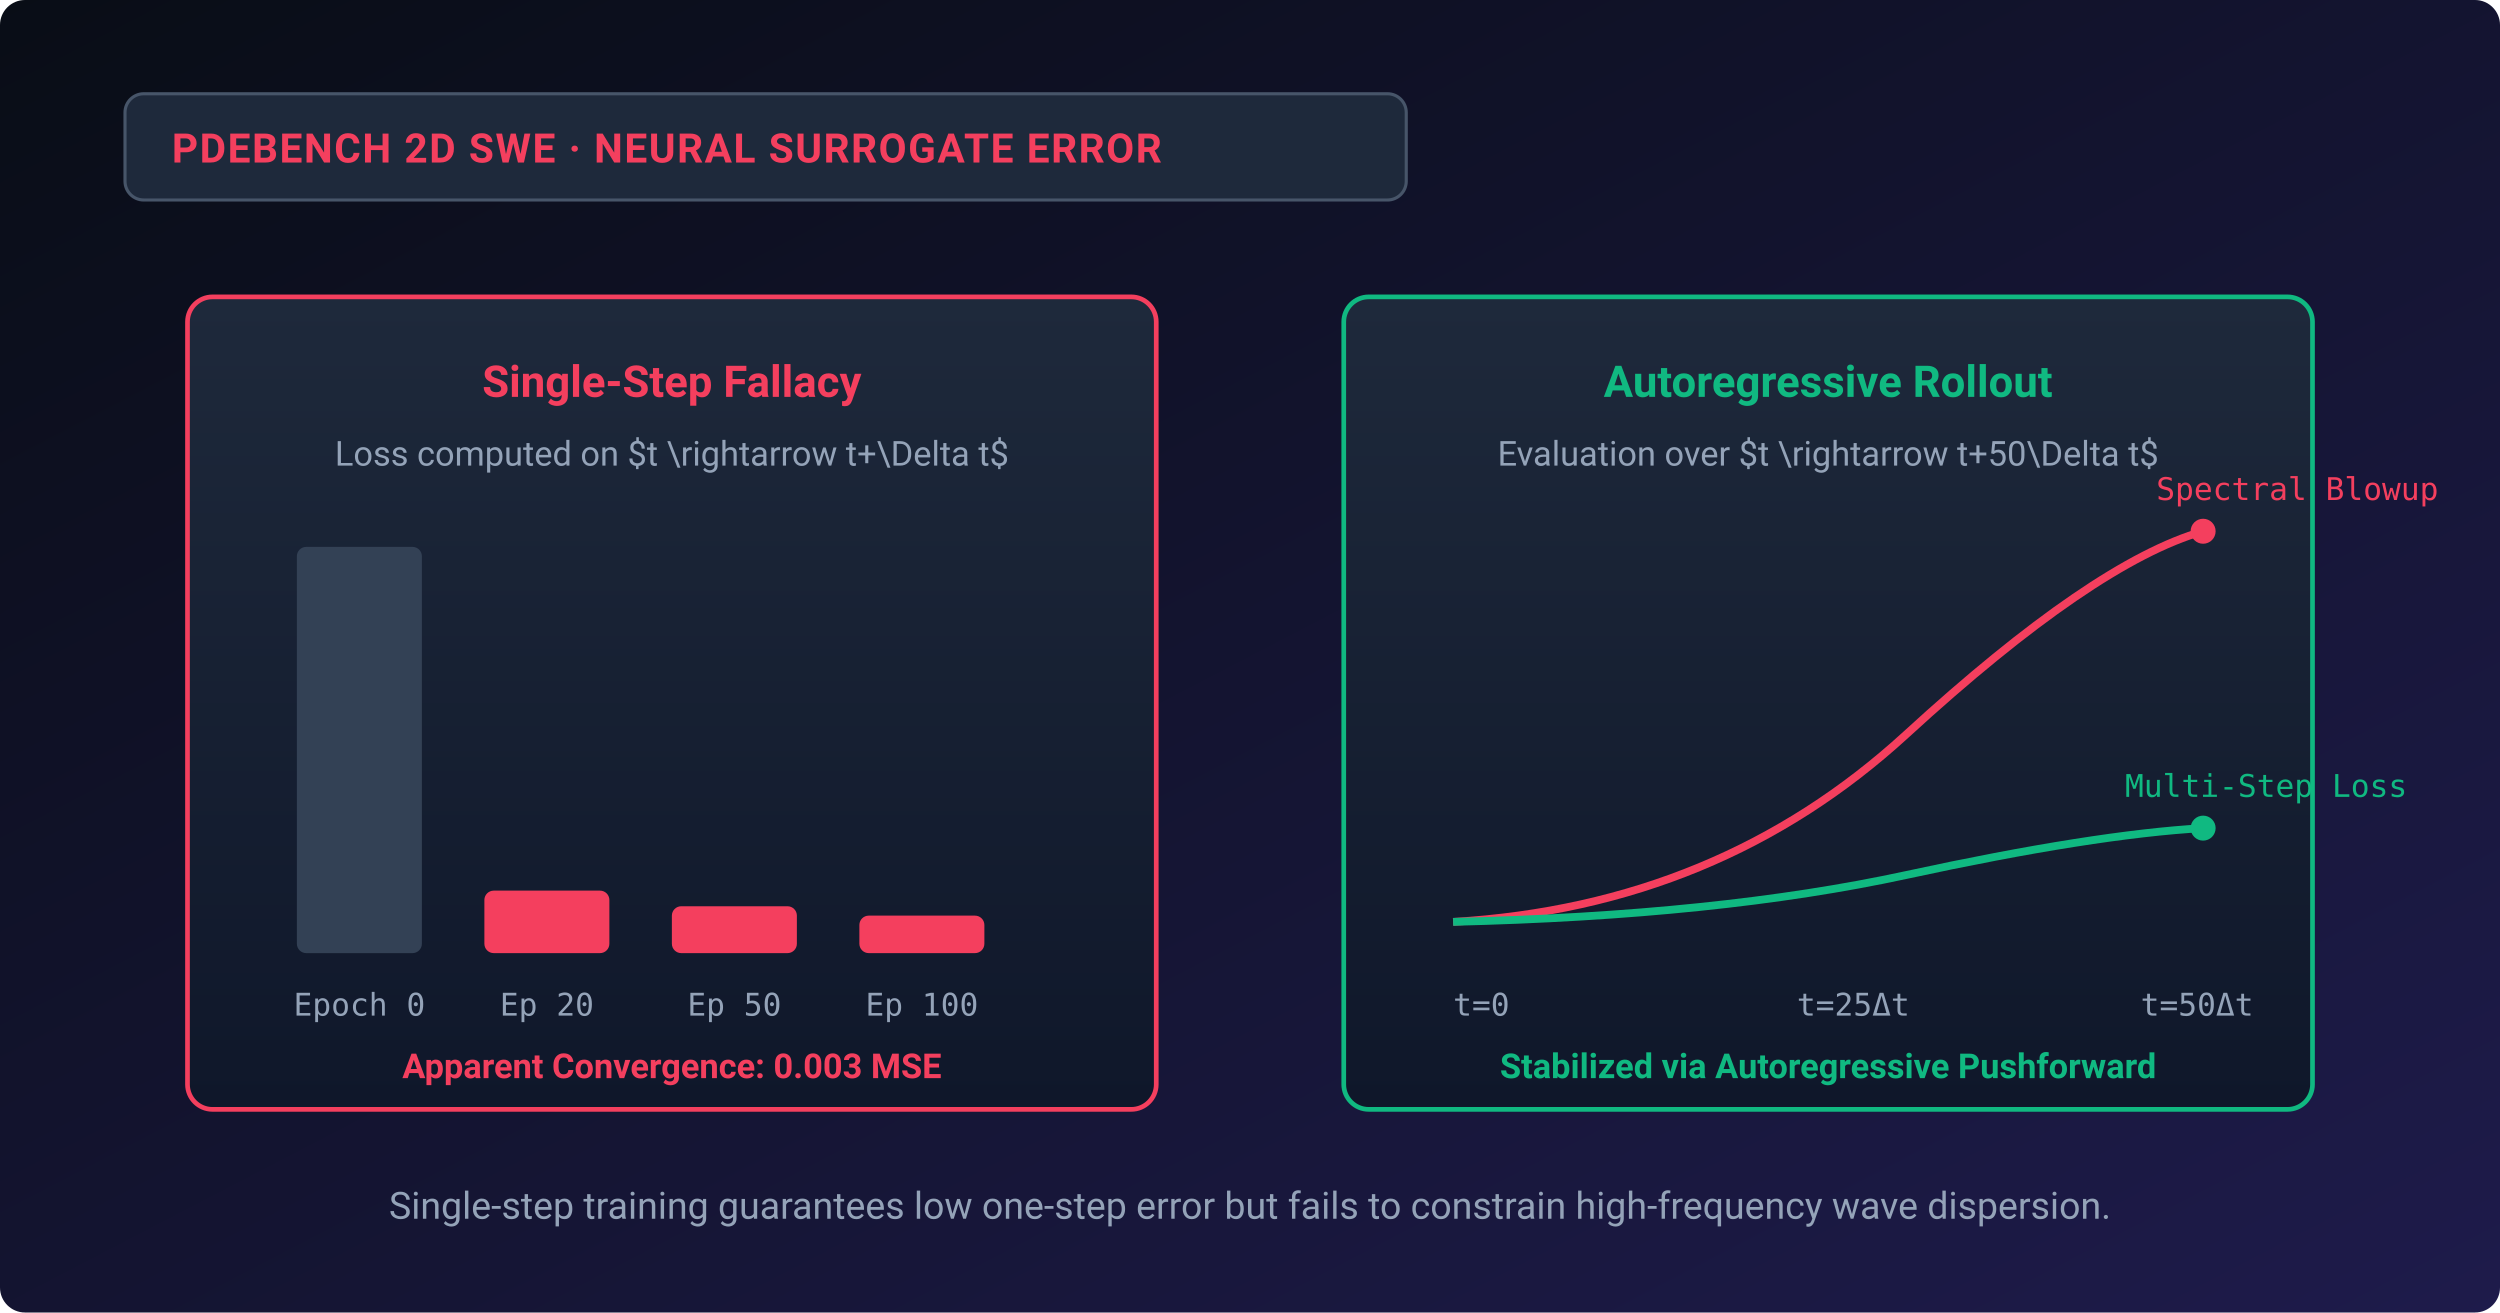
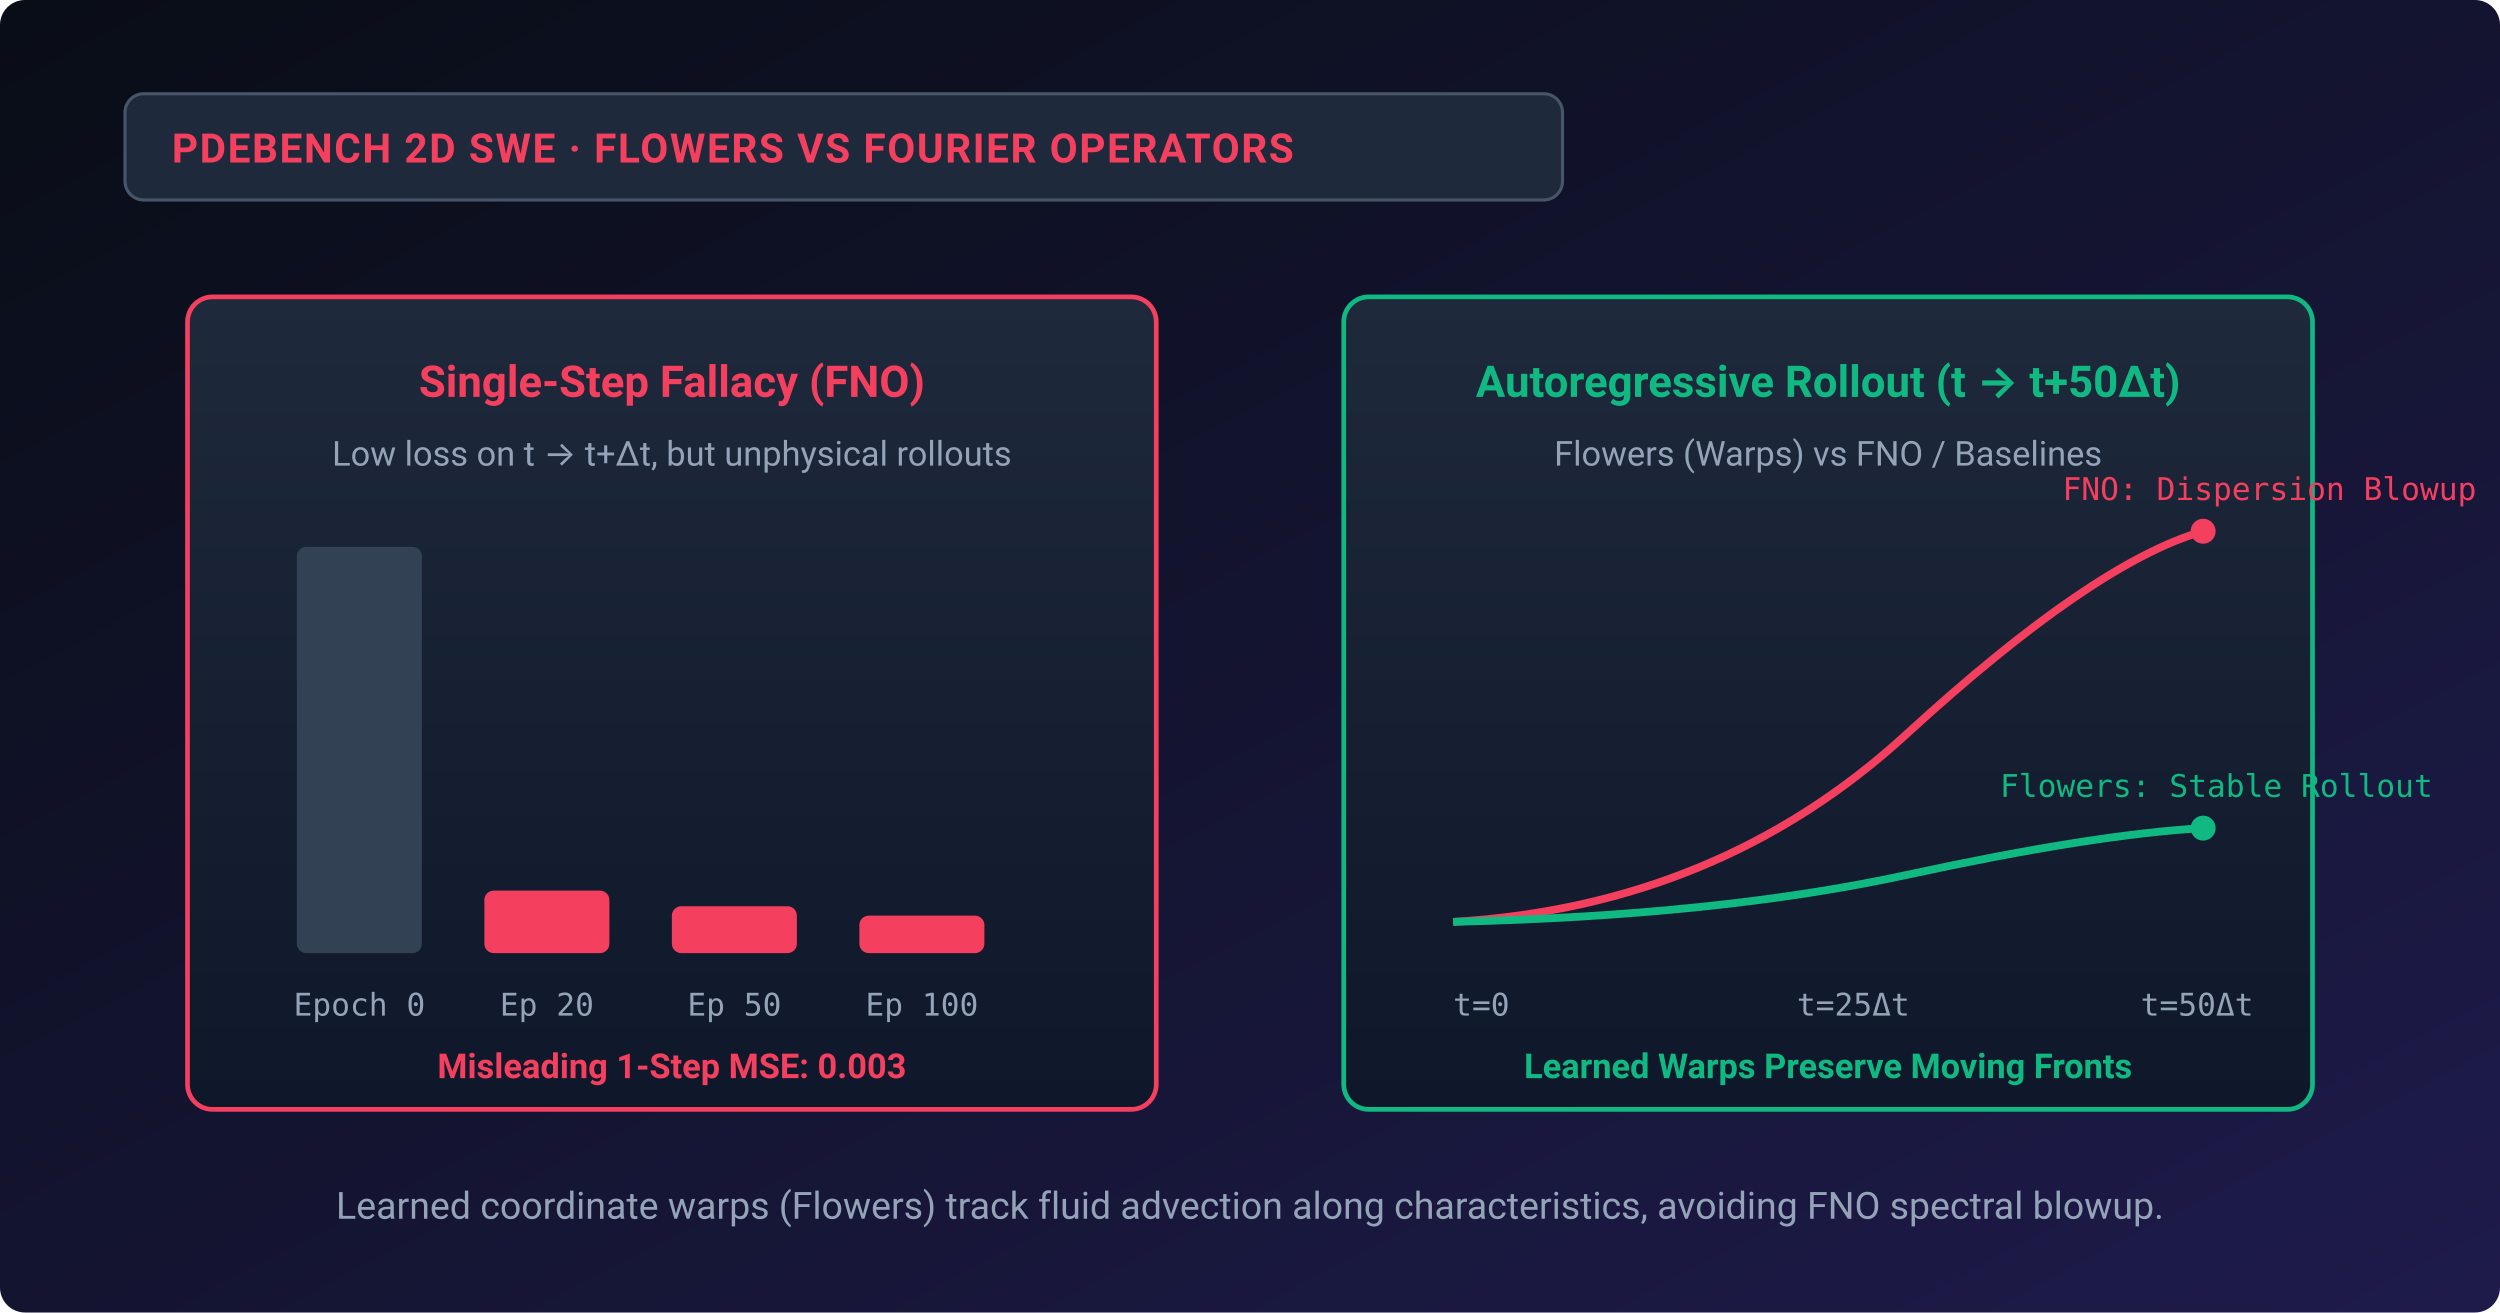
<svg xmlns="http://www.w3.org/2000/svg" viewBox="0 0 800 420" width="100%" height="100%">
  <defs>
    <linearGradient id="bgGrad2" x1="0%" y1="0%" x2="100%" y2="100%">
      <stop offset="0%" stop-color="#090d16" />
      <stop offset="100%" stop-color="#1e1b4b" />
    </linearGradient>
    <linearGradient id="boxGrad2" x1="0%" y1="0%" x2="0%" y2="100%">
      <stop offset="0%" stop-color="#1e293b" />
      <stop offset="100%" stop-color="#0f172a" />
    </linearGradient>
    <marker id="arrow2" viewBox="0 0 10 10" refX="6" refY="5" markerWidth="6" markerHeight="6" orient="auto-start-reverse">
      <path d="M 0 1 L 8 5 L 0 9 z" fill="#f43f5e" />
    </marker>
    <marker id="arrowGreen" viewBox="0 0 10 10" refX="6" refY="5" markerWidth="6" markerHeight="6" orient="auto-start-reverse">
      <path d="M 0 1 L 8 5 L 0 9 z" fill="#10b981" />
    </marker>
  </defs>
  <rect width="800" height="420" fill="url(#bgGrad2)" rx="8" />
-   <rect x="40" y="30" width="410" height="34" rx="6" fill="#1e293b" stroke="#475569" stroke-width="1" />
-   <text x="55" y="52" font-family="-apple-system, BlinkMacSystemFont, 'Segoe UI', Roboto, sans-serif" font-size="13" font-weight="600" fill="#f43f5e" letter-spacing="0.5">PDEBENCH 2D SWE · NEURAL SURROGATE ERROR</text>
+   <rect x="40" y="30" width="460" height="34" rx="6" fill="#1e293b" stroke="#475569" stroke-width="1" />
+   <text x="55" y="52" font-family="-apple-system, BlinkMacSystemFont, 'Segoe UI', Roboto, sans-serif" font-size="13" font-weight="600" fill="#f43f5e" letter-spacing="0.5">PDEBENCH 2D SWE · FLOWERS VS FOURIER OPERATORS</text>
  <g transform="translate(60, 95)">
    <rect width="310" height="260" rx="8" fill="url(#boxGrad2)" stroke="#f43f5e" stroke-width="1.5" />
-     <text x="155" y="32" font-family="-apple-system, BlinkMacSystemFont, 'Segoe UI', Roboto, sans-serif" font-size="14" font-weight="700" fill="#f43f5e" text-anchor="middle">Single-Step Fallacy</text>
-     <text x="155" y="54" font-family="-apple-system, BlinkMacSystemFont, 'Segoe UI', Roboto, sans-serif" font-size="11" fill="#94a3b8" text-anchor="middle">Loss computed on $t \rightarrow t+\Delta t$</text>
+     <text x="155" y="32" font-family="-apple-system, BlinkMacSystemFont, 'Segoe UI', Roboto, sans-serif" font-size="14" font-weight="700" fill="#f43f5e" text-anchor="middle">Single-Step Fallacy (FNO)</text>
+     <text x="155" y="54" font-family="-apple-system, BlinkMacSystemFont, 'Segoe UI', Roboto, sans-serif" font-size="11" fill="#94a3b8" text-anchor="middle">Low loss on t → t+Δt, but unphysical rollouts</text>
    <rect x="35" y="80" width="40" height="130" fill="#334155" rx="3" />
    <rect x="95" y="190" width="40" height="20" fill="#f43f5e" rx="3" />
    <rect x="155" y="195" width="40" height="15" fill="#f43f5e" rx="3" />
    <rect x="215" y="198" width="40" height="12" fill="#f43f5e" rx="3" />
    <text x="55" y="230" font-family="monospace" font-size="10" fill="#94a3b8" text-anchor="middle">Epoch 0</text>
    <text x="115" y="230" font-family="monospace" font-size="10" fill="#94a3b8" text-anchor="middle">Ep 20</text>
    <text x="175" y="230" font-family="monospace" font-size="10" fill="#94a3b8" text-anchor="middle">Ep 50</text>
    <text x="235" y="230" font-family="monospace" font-size="10" fill="#94a3b8" text-anchor="middle">Ep 100</text>
-     <text x="155" y="250" font-family="-apple-system, BlinkMacSystemFont, 'Segoe UI', Roboto, sans-serif" font-size="11" font-weight="600" fill="#f43f5e" text-anchor="middle">Apparent Convergence: 0.003 MSE</text>
+     <text x="155" y="250" font-family="-apple-system, BlinkMacSystemFont, 'Segoe UI', Roboto, sans-serif" font-size="11" font-weight="600" fill="#f43f5e" text-anchor="middle">Misleading 1-Step MSE: 0.003</text>
  </g>
  <g transform="translate(430, 95)">
    <rect width="310" height="260" rx="8" fill="url(#boxGrad2)" stroke="#10b981" stroke-width="1.5" />
-     <text x="155" y="32" font-family="-apple-system, BlinkMacSystemFont, 'Segoe UI', Roboto, sans-serif" font-size="14" font-weight="700" fill="#10b981" text-anchor="middle">Autoregressive Rollout</text>
-     <text x="155" y="54" font-family="-apple-system, BlinkMacSystemFont, 'Segoe UI', Roboto, sans-serif" font-size="11" fill="#94a3b8" text-anchor="middle">Evaluation over $t \rightarrow t+50\Delta t$</text>
+     <text x="155" y="32" font-family="-apple-system, BlinkMacSystemFont, 'Segoe UI', Roboto, sans-serif" font-size="14" font-weight="700" fill="#10b981" text-anchor="middle">Autoregressive Rollout (t → t+50Δt)</text>
+     <text x="155" y="54" font-family="-apple-system, BlinkMacSystemFont, 'Segoe UI', Roboto, sans-serif" font-size="11" fill="#94a3b8" text-anchor="middle">Flowers (Warps) vs FNO / Baselines</text>
    <path d="M 35 200 Q 120 195, 180 140 T 275 75" fill="none" stroke="#f43f5e" stroke-width="2.5" />
    <circle cx="275" cy="75" r="4" fill="#f43f5e" />
-     <text x="260" y="65" font-family="monospace" font-size="10" fill="#f43f5e">Spectral Blowup</text>
+     <text x="230" y="65" font-family="monospace" font-size="10" fill="#f43f5e">FNO: Dispersion Blowup</text>
    <path d="M 35 200 Q 120 198, 180 185 T 275 170" fill="none" stroke="#10b981" stroke-width="2.5" />
    <circle cx="275" cy="170" r="4" fill="#10b981" />
-     <text x="250" y="160" font-family="monospace" font-size="10" fill="#10b981">Multi-Step Loss</text>
+     <text x="210" y="160" font-family="monospace" font-size="10" fill="#10b981">Flowers: Stable Rollout</text>
    <text x="35" y="230" font-family="monospace" font-size="10" fill="#94a3b8">t=0</text>
    <text x="145" y="230" font-family="monospace" font-size="10" fill="#94a3b8">t=25Δt</text>
    <text x="255" y="230" font-family="monospace" font-size="10" fill="#94a3b8">t=50Δt</text>
-     <text x="155" y="250" font-family="-apple-system, BlinkMacSystemFont, 'Segoe UI', Roboto, sans-serif" font-size="11" font-weight="600" fill="#10b981" text-anchor="middle">Stabilized via Autoregressive Pushforward</text>
+     <text x="155" y="250" font-family="-apple-system, BlinkMacSystemFont, 'Segoe UI', Roboto, sans-serif" font-size="11" font-weight="600" fill="#10b981" text-anchor="middle">Learned Warps Preserve Moving Fronts</text>
  </g>
-   <text x="400" y="390" font-family="-apple-system, BlinkMacSystemFont, 'Segoe UI', Roboto, sans-serif" font-size="12" fill="#94a3b8" text-anchor="middle">Single-step training guarantees low one-step error but fails to constrain high-frequency wave dispersion.</text>
+   <text x="400" y="390" font-family="-apple-system, BlinkMacSystemFont, 'Segoe UI', Roboto, sans-serif" font-size="12" fill="#94a3b8" text-anchor="middle">Learned coordinate warps (Flowers) track fluid advection along characteristics, avoiding FNO spectral blowup.</text>
</svg>
